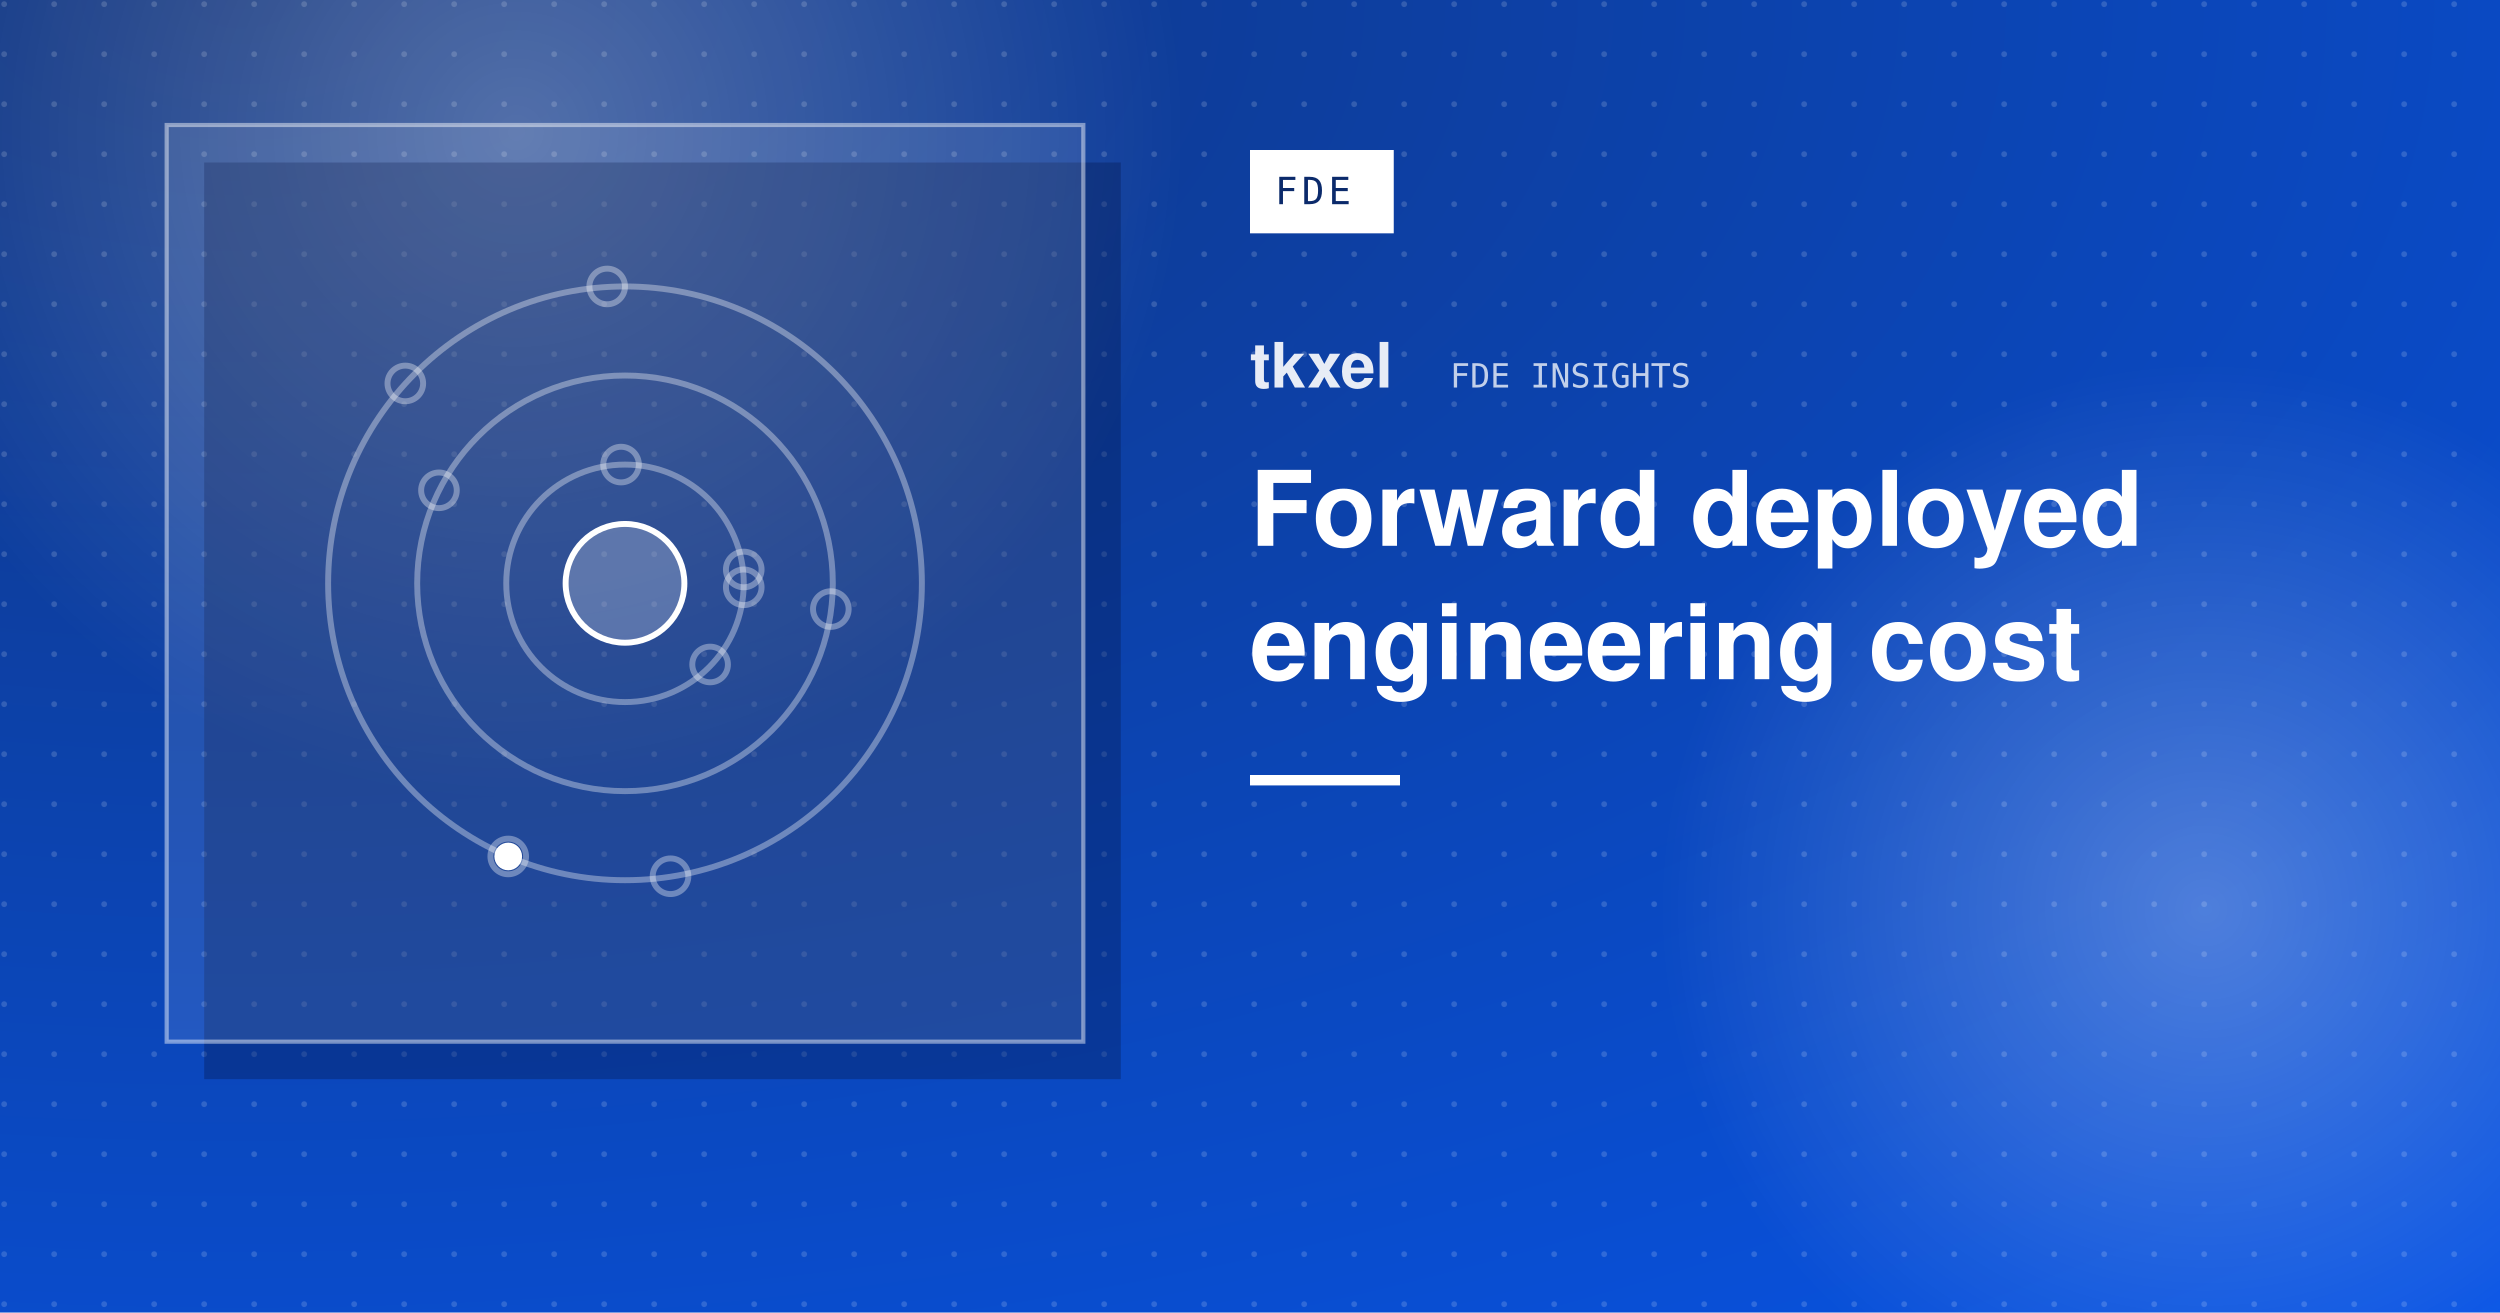
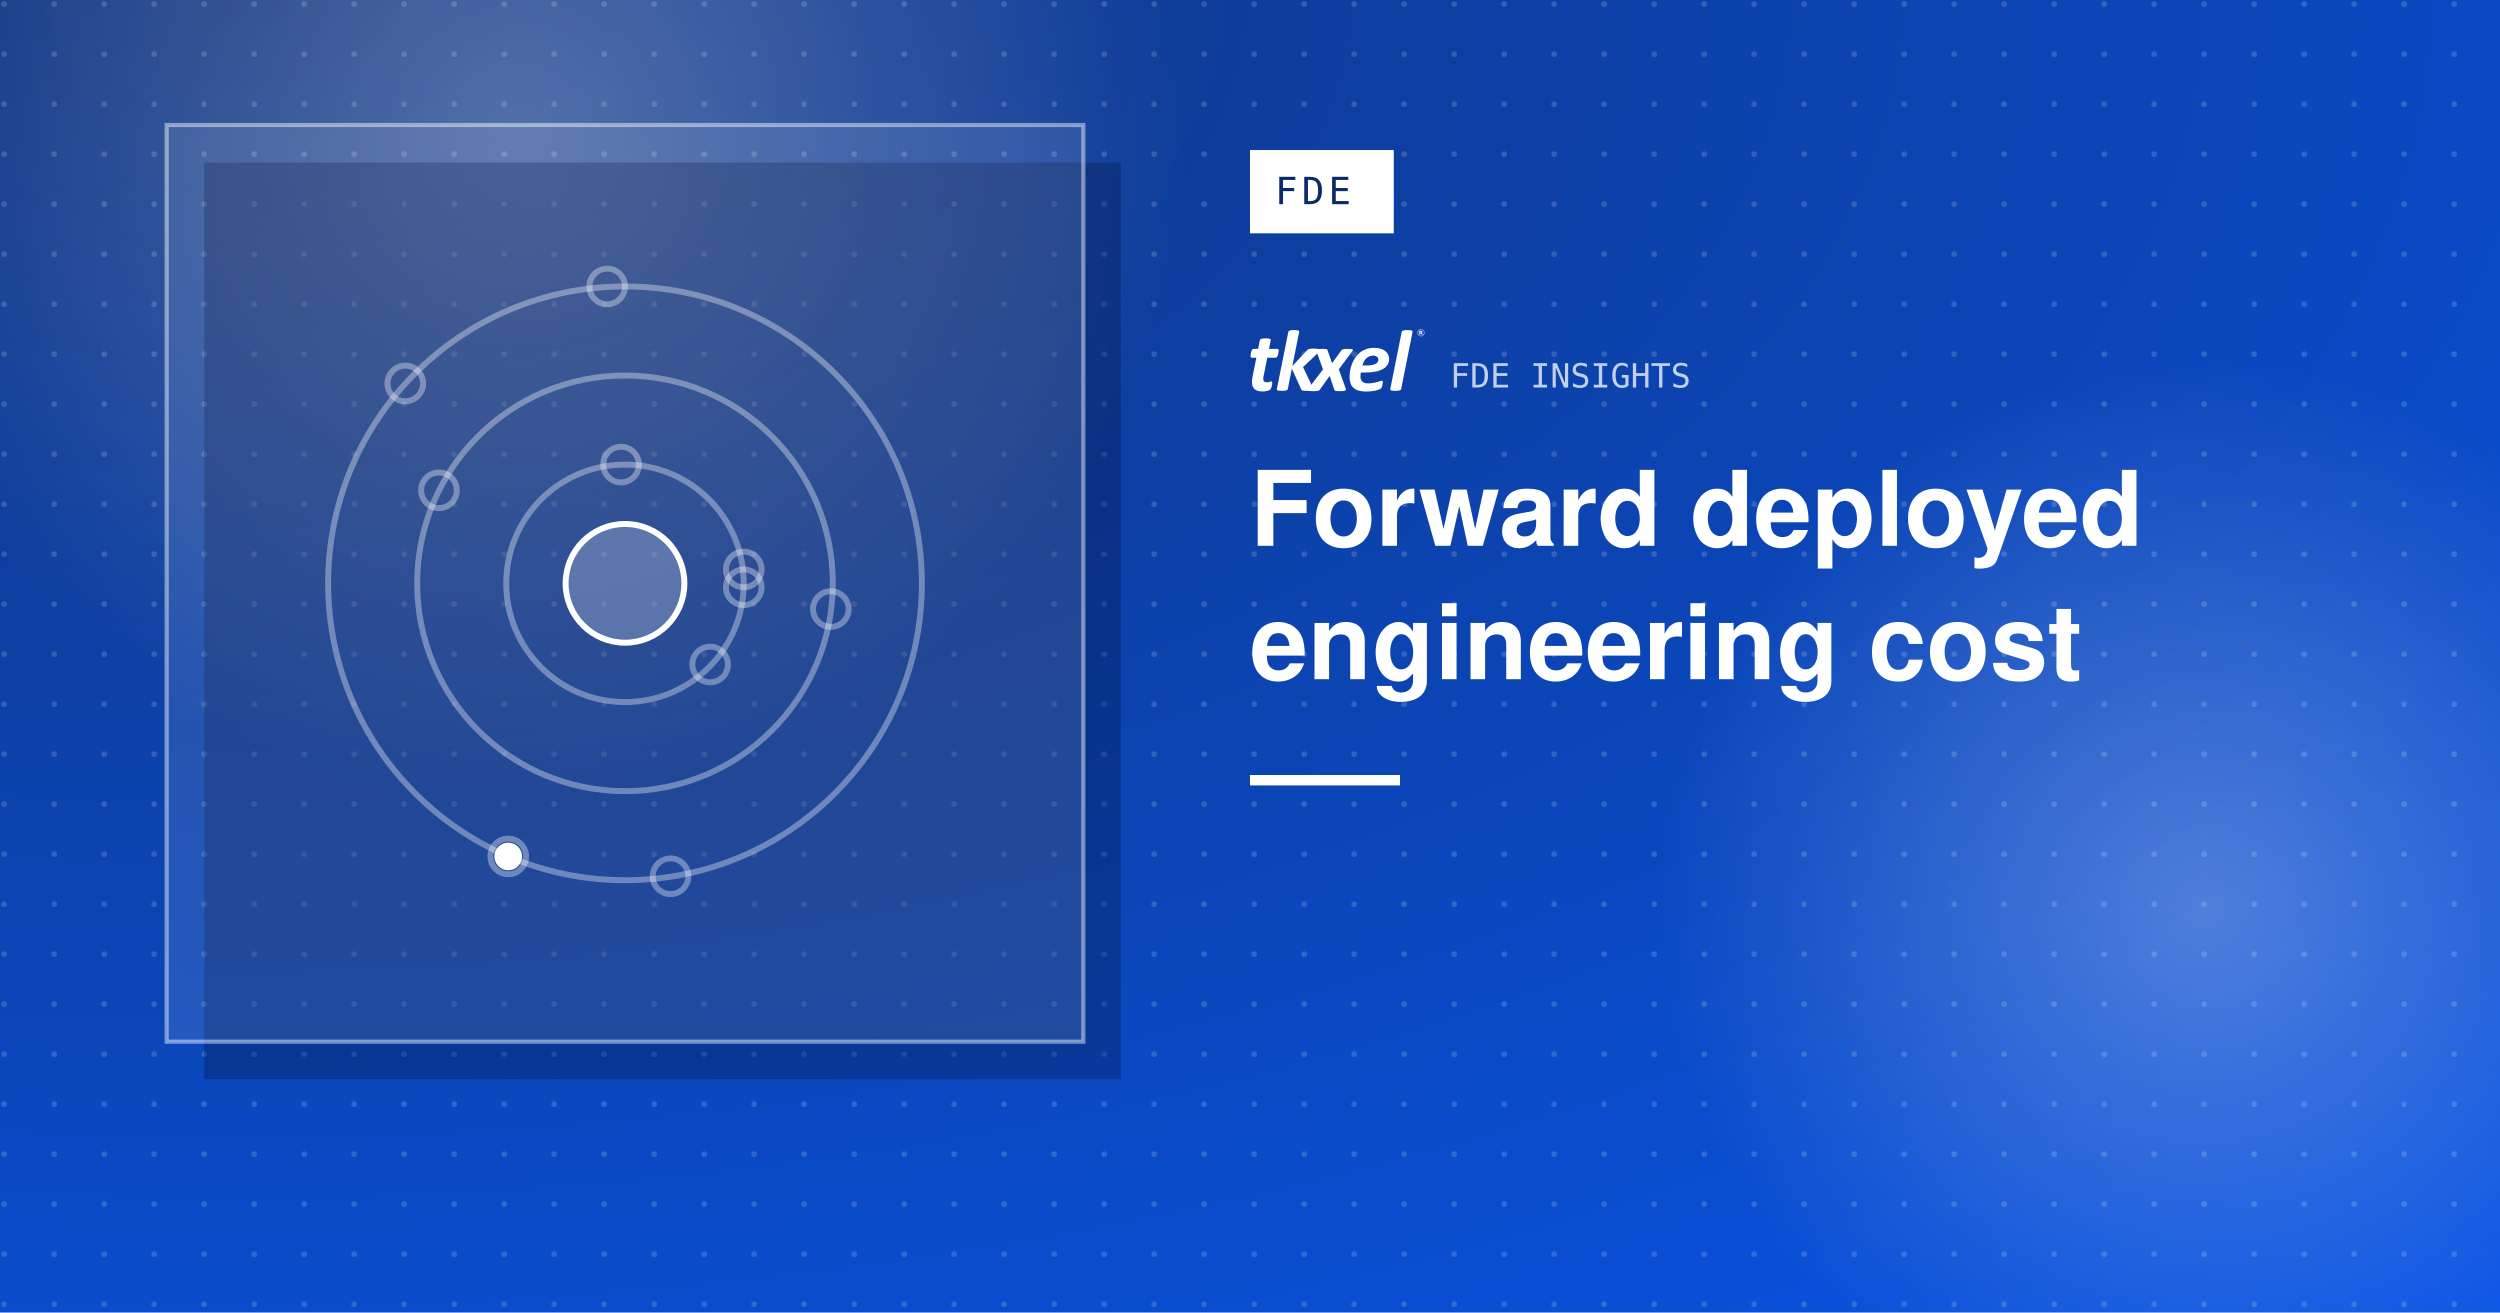
<svg xmlns="http://www.w3.org/2000/svg" viewBox="0 0 1200 630" role="img" aria-label="FDE illustration">
  <defs>
    <radialGradient id="bg" cx="10%" cy="0%" r="140%">
      <stop offset="0" stop-color="#10347E" />
      <stop offset="1" stop-color="#0755E9" />
    </radialGradient>
    <radialGradient id="glow">
      <stop offset="0" stop-color="#fff" stop-opacity=".28" />
      <stop offset="1" stop-color="#fff" stop-opacity="0" />
    </radialGradient>
    <pattern id="dots" width="24" height="24" patternUnits="userSpaceOnUse">
      <circle cx="2" cy="2" r="1.4" fill="rgba(255,255,255,.16)" />
    </pattern>
    <style>.m * { stroke-width: 3px; } .m [fill="rgba(255,255,255,.12)"] { fill: rgba(255,255,255,.22); }</style>
  </defs>
  <rect width="1200" height="630" fill="url(#bg)" />
  <circle cx="248" cy="64" r="320" fill="url(#glow)" />
  <circle cx="1058" cy="436" r="260" fill="url(#glow)" />
  <rect width="1200" height="630" fill="url(#dots)" />
  <rect x="98" y="78" width="440" height="440" fill="rgba(4,24,77,.35)" />
  <rect x="80" y="60" width="440" height="440" fill="rgba(255,255,255,.10)" stroke="rgba(255,255,255,.45)" stroke-width="2" />
  <g class="m" transform="translate(110 90) scale(0.95)">
    <g fill="none" stroke="rgba(255,255,255,.35)" stroke-width="1.5">
      <circle cx="200" cy="200" r="60" />
      <circle cx="200" cy="200" r="105" />
      <circle cx="200" cy="200" r="150" />
      <circle cx="260" cy="193" r="9" />
      <circle cx="260" cy="202" r="9" />
      <circle cx="198" cy="140" r="9" />
      <circle cx="243" cy="241" r="9" />
      <circle cx="304" cy="213" r="9" />
      <circle cx="106" cy="153" r="9" />
      <circle cx="223" cy="348" r="9" />
      <circle cx="191" cy="50" r="9" />
      <circle cx="89" cy="99" r="9" />
      <circle cx="141" cy="338" r="9" />
    </g>
    <circle cx="200" cy="200" r="30" fill="rgba(255,255,255,.12)" stroke="#fff" stroke-width="1.5" />
    <circle cx="141" cy="338" r="7" fill="#fff" />
  </g>
  <text x="600" y="262" font-family="Plus Jakarta Sans, Helvetica, Arial, sans-serif" font-size="50" font-weight="800" fill="#fff">Forward deployed</text>
  <text x="600" y="326" font-family="Plus Jakarta Sans, Helvetica, Arial, sans-serif" font-size="50" font-weight="800" fill="#fff">engineering cost</text>
  <rect x="600" y="372" width="72" height="5" fill="#fff" />
  <rect x="600" y="72" width="69" height="40" fill="#fff" />
  <text x="612" y="98" font-family="IBM Plex Mono, Menlo, Consolas, monospace" font-size="18" letter-spacing="2" fill="#0B2A6B">FDE</text>
-   <text x="600" y="186" font-family="Plus Jakarta Sans, Helvetica, Arial, sans-serif" font-size="30" font-weight="700" fill="rgba(255,255,255,.9)">tkxel</text>
+   <svg x="600" y="158" width="84" height="30" viewBox="0 0 846.89 303.64">
+     <style>.lg0{fill:#FFFFFF;}.lg1{fill:none;stroke:#FFFFFF;stroke-width:2;}</style>
+     <path class="lg0" d="M36.93,300.01c-5.95-1.52-11.49-4.37-16.16-8.37c-4.44-3.95-7.83-8.96-9.8-14.52 c-2.34-6.94-3.43-14.25-3.25-21.56c0-1.56,0.09-3.36,0.23-5.38c0.14-2.02,0.37-4.18,0.73-6.43c0.32-2.3,0.64-4.6,1.01-6.9 c0.37-2.34,0.73-4.41,1.14-6.25l18.36-91.92H6.43c-0.78,0.05-1.56-0.09-2.24-0.37c-0.69-0.32-1.33-0.78-1.79-1.43 c-1.05-2.11-1.51-4.5-1.28-6.85c0.05-3.17,0.32-6.3,0.73-9.42c0.5-3.86,1.28-7.68,2.38-11.4c0.96-3.4,2.47-6.66,4.44-9.61 c0.64-1.19,1.6-2.16,2.75-2.85c1.14-0.69,2.47-1.1,3.8-1.15h22.62l8.42-42.06c0.27-1.42,1.01-2.76,2.01-3.81 c1.37-1.33,3.02-2.3,4.85-2.85c2.75-0.87,5.59-1.47,8.42-1.7c3.43-0.37,7.78-0.51,13-0.51c4.21-0.05,8.47,0.14,12.68,0.51 c2.7,0.18,5.31,0.78,7.83,1.7c1.51,0.51,2.79,1.52,3.71,2.85c0.64,1.15,0.82,2.53,0.5,3.81l-8.47,42.06h40.75 c0.96-0.09,1.92,0.05,2.79,0.46c0.87,0.41,1.6,1.06,2.11,1.88c0.96,2.11,1.37,4.46,1.28,6.76c-0.05,1.79-0.18,3.59-0.41,5.38 c-0.27,2.21-0.69,4.55-1.14,7.08c-0.5,2.57-1.19,5.1-2.01,7.63c-0.78,2.34-1.74,4.64-2.84,6.85c-0.92,1.88-2.15,3.58-3.57,5.05 c-0.55,0.6-1.24,1.1-1.97,1.43c-0.73,0.32-1.56,0.55-2.38,0.55H82.25L64.49,227.2c-0.41,2.11-0.82,4.59-1.14,7.49 c-0.32,2.34-0.5,4.69-0.5,7.08c-0.18,2.21,0.05,4.46,0.73,6.57c0.69,2.11,1.79,4.09,3.25,5.79c3.57,2.9,8.1,4.32,12.68,3.95 c2.88,0.05,5.77-0.18,8.65-0.73c2.11-0.41,4.21-0.97,6.23-1.7c1.74-0.64,3.25-1.19,4.53-1.7c1.14-0.46,2.34-0.74,3.57-0.74 c0.55,0,1.14,0.14,1.6,0.41c0.5,0.28,0.92,0.69,1.24,1.15c0.92,1.56,1.33,3.36,1.14,5.19c-0.05,3.03-0.32,6.07-0.87,9.1 c-0.55,3.31-1.28,6.62-2.24,9.84c-0.82,2.94-1.88,5.84-3.07,8.64c-0.82,2.16-2.06,4.09-3.57,5.79c-1.65,1.52-3.62,2.76-5.68,3.58 c-2.88,1.24-5.91,2.25-8.97,2.94c-3.66,0.87-7.37,1.56-11.08,2.02c-3.94,0.51-7.87,0.74-11.81,0.74 C51.67,302.72,44.2,301.85,36.93,300.01z M260.54,299.27c-2.75-0.14-5.4-0.64-8.01-1.47c-1.65-0.51-3.07-1.47-4.21-2.76 c-0.96-1.24-1.65-2.67-2.02-4.23l-44.55-99.32l-19.87,99.74c-0.41,1.38-1.19,2.67-2.24,3.68c-1.37,1.24-3.07,2.16-4.85,2.62 c-2.79,0.83-5.68,1.33-8.56,1.56c-3.53,0.37-7.83,0.51-12.86,0.51c-4.26,0.05-8.52-0.14-12.77-0.51 c-2.61-0.23-5.22-0.69-7.69-1.47c-1.51-0.37-2.79-1.29-3.71-2.53c-0.64-1.1-0.82-2.44-0.5-3.68L184.4,13.34 c0.27-1.42,0.96-2.71,1.88-3.81c1.33-1.33,3.02-2.34,4.85-2.85c2.79-0.87,5.68-1.52,8.56-1.79c4.3-0.46,8.65-0.69,13-0.64 c4.26-0.05,8.52,0.18,12.77,0.64c2.66,0.28,5.22,0.87,7.69,1.79c1.51,0.51,2.75,1.52,3.57,2.85c0.55,1.2,0.73,2.53,0.41,3.81 l-32.96,165.46l70.55-75.47c1.33-1.61,2.84-3.08,4.53-4.32c1.88-1.33,3.98-2.3,6.23-2.85c3.02-0.78,6.09-1.29,9.2-1.47 c3.57-0.28,8.06-0.41,13.42-0.41c5.22,0,9.61,0.14,13.09,0.41c2.79,0.14,5.54,0.6,8.24,1.38c1.56,0.41,3.02,1.24,4.12,2.44 c0.78,0.97,1.19,2.16,1.15,3.4c-0.18,2.85-1.19,5.61-2.84,7.91c-2.79,4.14-5.95,7.95-9.43,11.54L256,184.09l43.31,90.87 c1.24,2.85,2.24,5.84,2.98,8.87c0.5,1.93,0.78,3.91,0.87,5.93c0.05,1.61-0.46,3.12-1.37,4.41c-1.24,1.47-2.84,2.57-4.62,3.12 c-2.88,0.97-5.86,1.61-8.88,1.79c-3.71,0.37-8.42,0.51-14.06,0.51C268.55,299.59,264.02,299.5,260.54,299.27z" />
+     <path class="lg0" d="M527.55,299.03c-9.25-2.39-17.86-6.8-25.23-12.87c-6.87-5.93-12.09-13.51-15.2-22.06 c-3.57-10.2-5.31-20.96-5.08-31.81c0.05-10.16,0.96-20.32,2.66-30.34c1.78-10.89,4.67-21.56,8.56-31.9 c3.98-10.57,9.06-20.64,15.2-30.1c6.13-9.51,13.73-18.06,22.48-25.23c9.16-7.45,19.46-13.33,30.54-17.42 c12.68-4.55,26.05-6.76,39.51-6.53c11.17-0.23,22.34,1.29,33.06,4.55c8.29,2.53,15.98,6.57,22.71,12.04 c5.63,4.64,10.16,10.48,13.19,17.1c2.84,6.2,4.3,12.92,4.35,19.76c0.14,9.56-2.2,18.98-6.87,27.35 c-5.17,8.69-12.55,15.9-21.34,20.91c-11.4,6.53-23.85,11.03-36.76,13.42c-17.49,3.36-35.3,4.92-53.11,4.64h-19.46 c-0.55,3.26-1.01,6.43-1.28,9.61c-0.28,3.17-0.41,6.07-0.41,8.78c-0.37,4.69,0.27,9.38,1.79,13.79c1.51,4.41,3.94,8.5,7.1,11.95 c8.01,6.48,18.22,9.56,28.52,8.64c8.38,0.09,16.76-0.6,25.04-2.02c6.55-1.15,13.05-2.62,19.41-4.41 c5.54-1.61,10.16-3.08,13.83-4.41c2.56-1.06,5.27-1.75,8.01-2.02c0.69-0.05,1.37,0.05,1.97,0.28c0.64,0.28,1.19,0.64,1.6,1.19 c0.82,1.43,1.19,3.03,1.05,4.64c-0.05,2.76-0.23,5.52-0.64,8.23c-0.41,3.08-1.01,6.16-1.79,9.19c-0.73,2.94-1.74,5.79-2.98,8.55 c-0.96,2.3-2.33,4.37-4.12,6.11c-2.75,2.3-5.91,4-9.29,5.06c-5.31,1.93-10.76,3.49-16.25,4.64c-7.05,1.52-14.15,2.66-21.34,3.49 c-7.97,0.92-16.02,1.38-24.08,1.38C551,303.44,539.09,302.02,527.55,299.03z M577.18,132.37c-5.49,2.48-10.44,5.93-14.7,10.2 c-4.35,4.5-8.06,9.61-10.9,15.21c-3.07,5.98-5.54,12.23-7.28,18.71h17.72c9.48,0.14,18.95-0.6,28.3-2.21 c6.41-1.06,12.59-3.13,18.36-6.02c4.12-2.07,7.6-5.15,10.12-8.96c2.06-3.31,3.16-7.17,3.16-11.08c0.05-2.71-0.55-5.38-1.69-7.81 c-1.15-2.44-2.84-4.6-4.95-6.25c-5.59-4.09-12.41-6.07-19.32-5.61C589.59,128.42,583.14,129.71,577.18,132.37z M691.65,299.08 c-2.61-0.18-5.22-0.73-7.69-1.56c-1.51-0.46-2.79-1.38-3.71-2.62c-0.64-1.1-0.82-2.44-0.5-3.68l55.54-277.79 c0.27-1.42,0.96-2.71,1.88-3.81c1.37-1.33,3.02-2.34,4.85-2.85c2.79-0.87,5.63-1.47,8.56-1.79c4.3-0.46,8.65-0.69,13-0.64 c4.26-0.05,8.52,0.18,12.77,0.64c2.66,0.28,5.27,0.87,7.74,1.79c1.51,0.51,2.75,1.52,3.57,2.85c0.55,1.2,0.73,2.53,0.41,3.81 l-55.35,277.79c-0.27,1.43-1.01,2.71-2.01,3.68c-1.37,1.2-2.98,2.11-4.72,2.57c-2.75,0.83-5.59,1.33-8.47,1.56 c-3.53,0.37-7.83,0.51-12.87,0.51C700.3,299.67,695.95,299.49,691.65,299.08z M420.83,300.74c-2.66-0.14-5.27-0.6-7.83-1.29 c-1.47-0.32-2.79-1.15-3.71-2.34c-0.64-1.06-1.1-2.16-1.37-3.4l-22.8-66.55l-47.66,66.83c-0.78,1.19-1.74,2.3-2.84,3.26 c-1.56,1.15-3.39,1.89-5.26,2.21c-3.21,0.64-6.46,1.1-9.71,1.29c-4.03,0.28-9.39,0.41-16.16,0.41c-6.04,0-10.9-0.18-14.56-0.51 c-2.75-0.14-5.49-0.78-8.01-1.89c-0.73-0.28-1.33-0.73-1.74-1.42c-0.41-0.64-0.6-1.43-0.5-2.21c0.46-2.11,1.37-4.09,2.66-5.79 l71.65-93.81l-31.45-87.05c-0.78-1.98-1.05-4.14-0.87-6.25c0.18-0.87,0.6-1.7,1.14-2.39c0.55-0.69,1.28-1.24,2.11-1.56 c2.79-1.19,5.82-1.88,8.88-2.02c4.03-0.37,9.34-0.51,15.93-0.51c5.77,0,10.3,0.09,13.6,0.32c2.56,0.09,5.08,0.41,7.6,0.97 c1.42,0.23,2.66,0.92,3.57,2.02c0.69,1.06,1.24,2.25,1.56,3.49l21.98,62.97l45.42-62.97c0.82-1.1,1.74-2.07,2.75-2.94 c1.37-1.01,2.98-1.75,4.67-2.11c2.7-0.64,5.45-1.06,8.24-1.29c3.39-0.28,7.97-0.41,13.73-0.41c6.46,0,11.63,0.14,15.52,0.41 c2.93,0.09,5.82,0.64,8.56,1.7c1.83,0.83,2.66,2.02,2.43,3.49c-0.55,2.21-1.6,4.27-3.07,6.02l-65.47,87.7l33.7,93.81 c0.69,1.89,0.82,3.95,0.41,5.93c-0.32,0.87-0.87,1.7-1.51,2.35c-0.69,0.64-1.51,1.15-2.38,1.47c-3.02,1.19-6.18,1.84-9.43,2.02 c-4.07,0.37-9.39,0.51-15.84,0.51C428.84,301.2,424.22,301.06,420.83,300.74z" />
+     <path class="lg1" d="M828.96,33.77c8.9,0,16.11-7.21,16.11-16.11c0-8.9-7.21-16.11-16.11-16.11s-16.11,7.21-16.11,16.11 C812.85,26.56,820.06,33.77,828.96,33.77z" />
+     <path class="lg0" d="M827.96,16.2c1,0,1.73-0.2,2.16-0.58c0.44-0.36,0.67-0.98,0.67-1.86c0-0.86-0.24-1.46-0.67-1.84 c-0.44-0.36-1.16-0.55-2.16-0.55h-2.04v4.82H827.96z M825.93,19.53v7.1h-4.84V7.87h7.39c2.48,0,4.28,0.42,5.42,1.26 c1.16,0.82,1.73,2.13,1.73,3.93c0,1.24-0.29,2.26-0.89,3.06c-0.6,0.78-1.49,1.38-2.71,1.75c0.67,0.16,1.26,0.51,1.78,1.04 c0.53,0.53,1.06,1.33,1.58,2.42l2.64,5.31h-5.15l-2.29-4.66c-0.46-0.93-0.93-1.58-1.4-1.91c-0.47-0.35-1.11-0.53-1.89-0.53H825.93 z" />
+   </svg>
  <text x="696" y="186" font-family="IBM Plex Mono, Menlo, monospace" font-size="16" fill="rgba(255,255,255,.75)">FDE INSIGHTS</text>
</svg>
